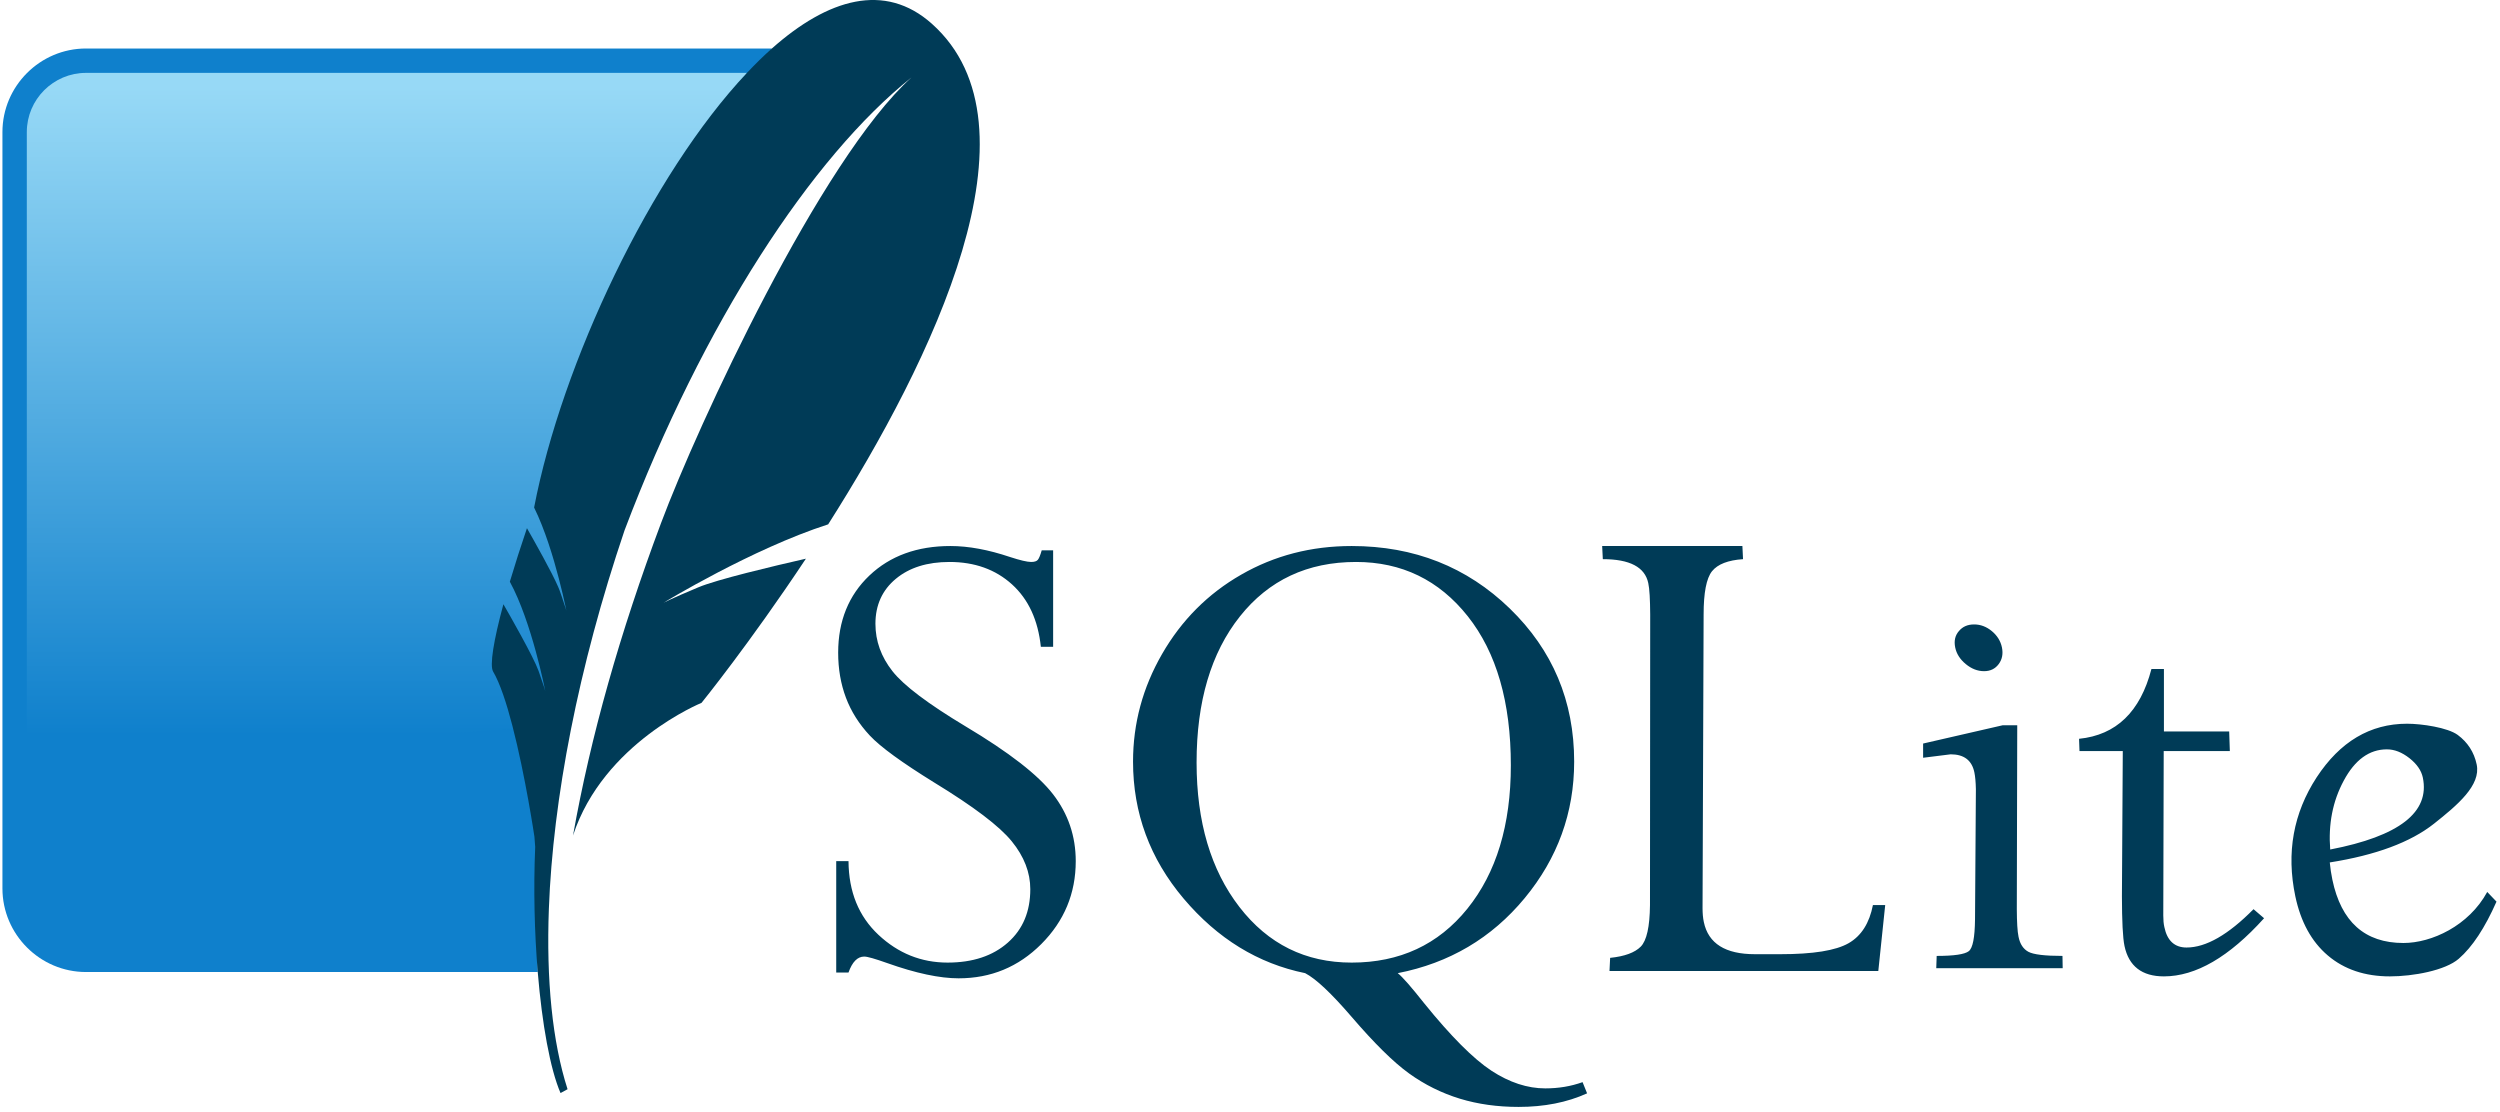
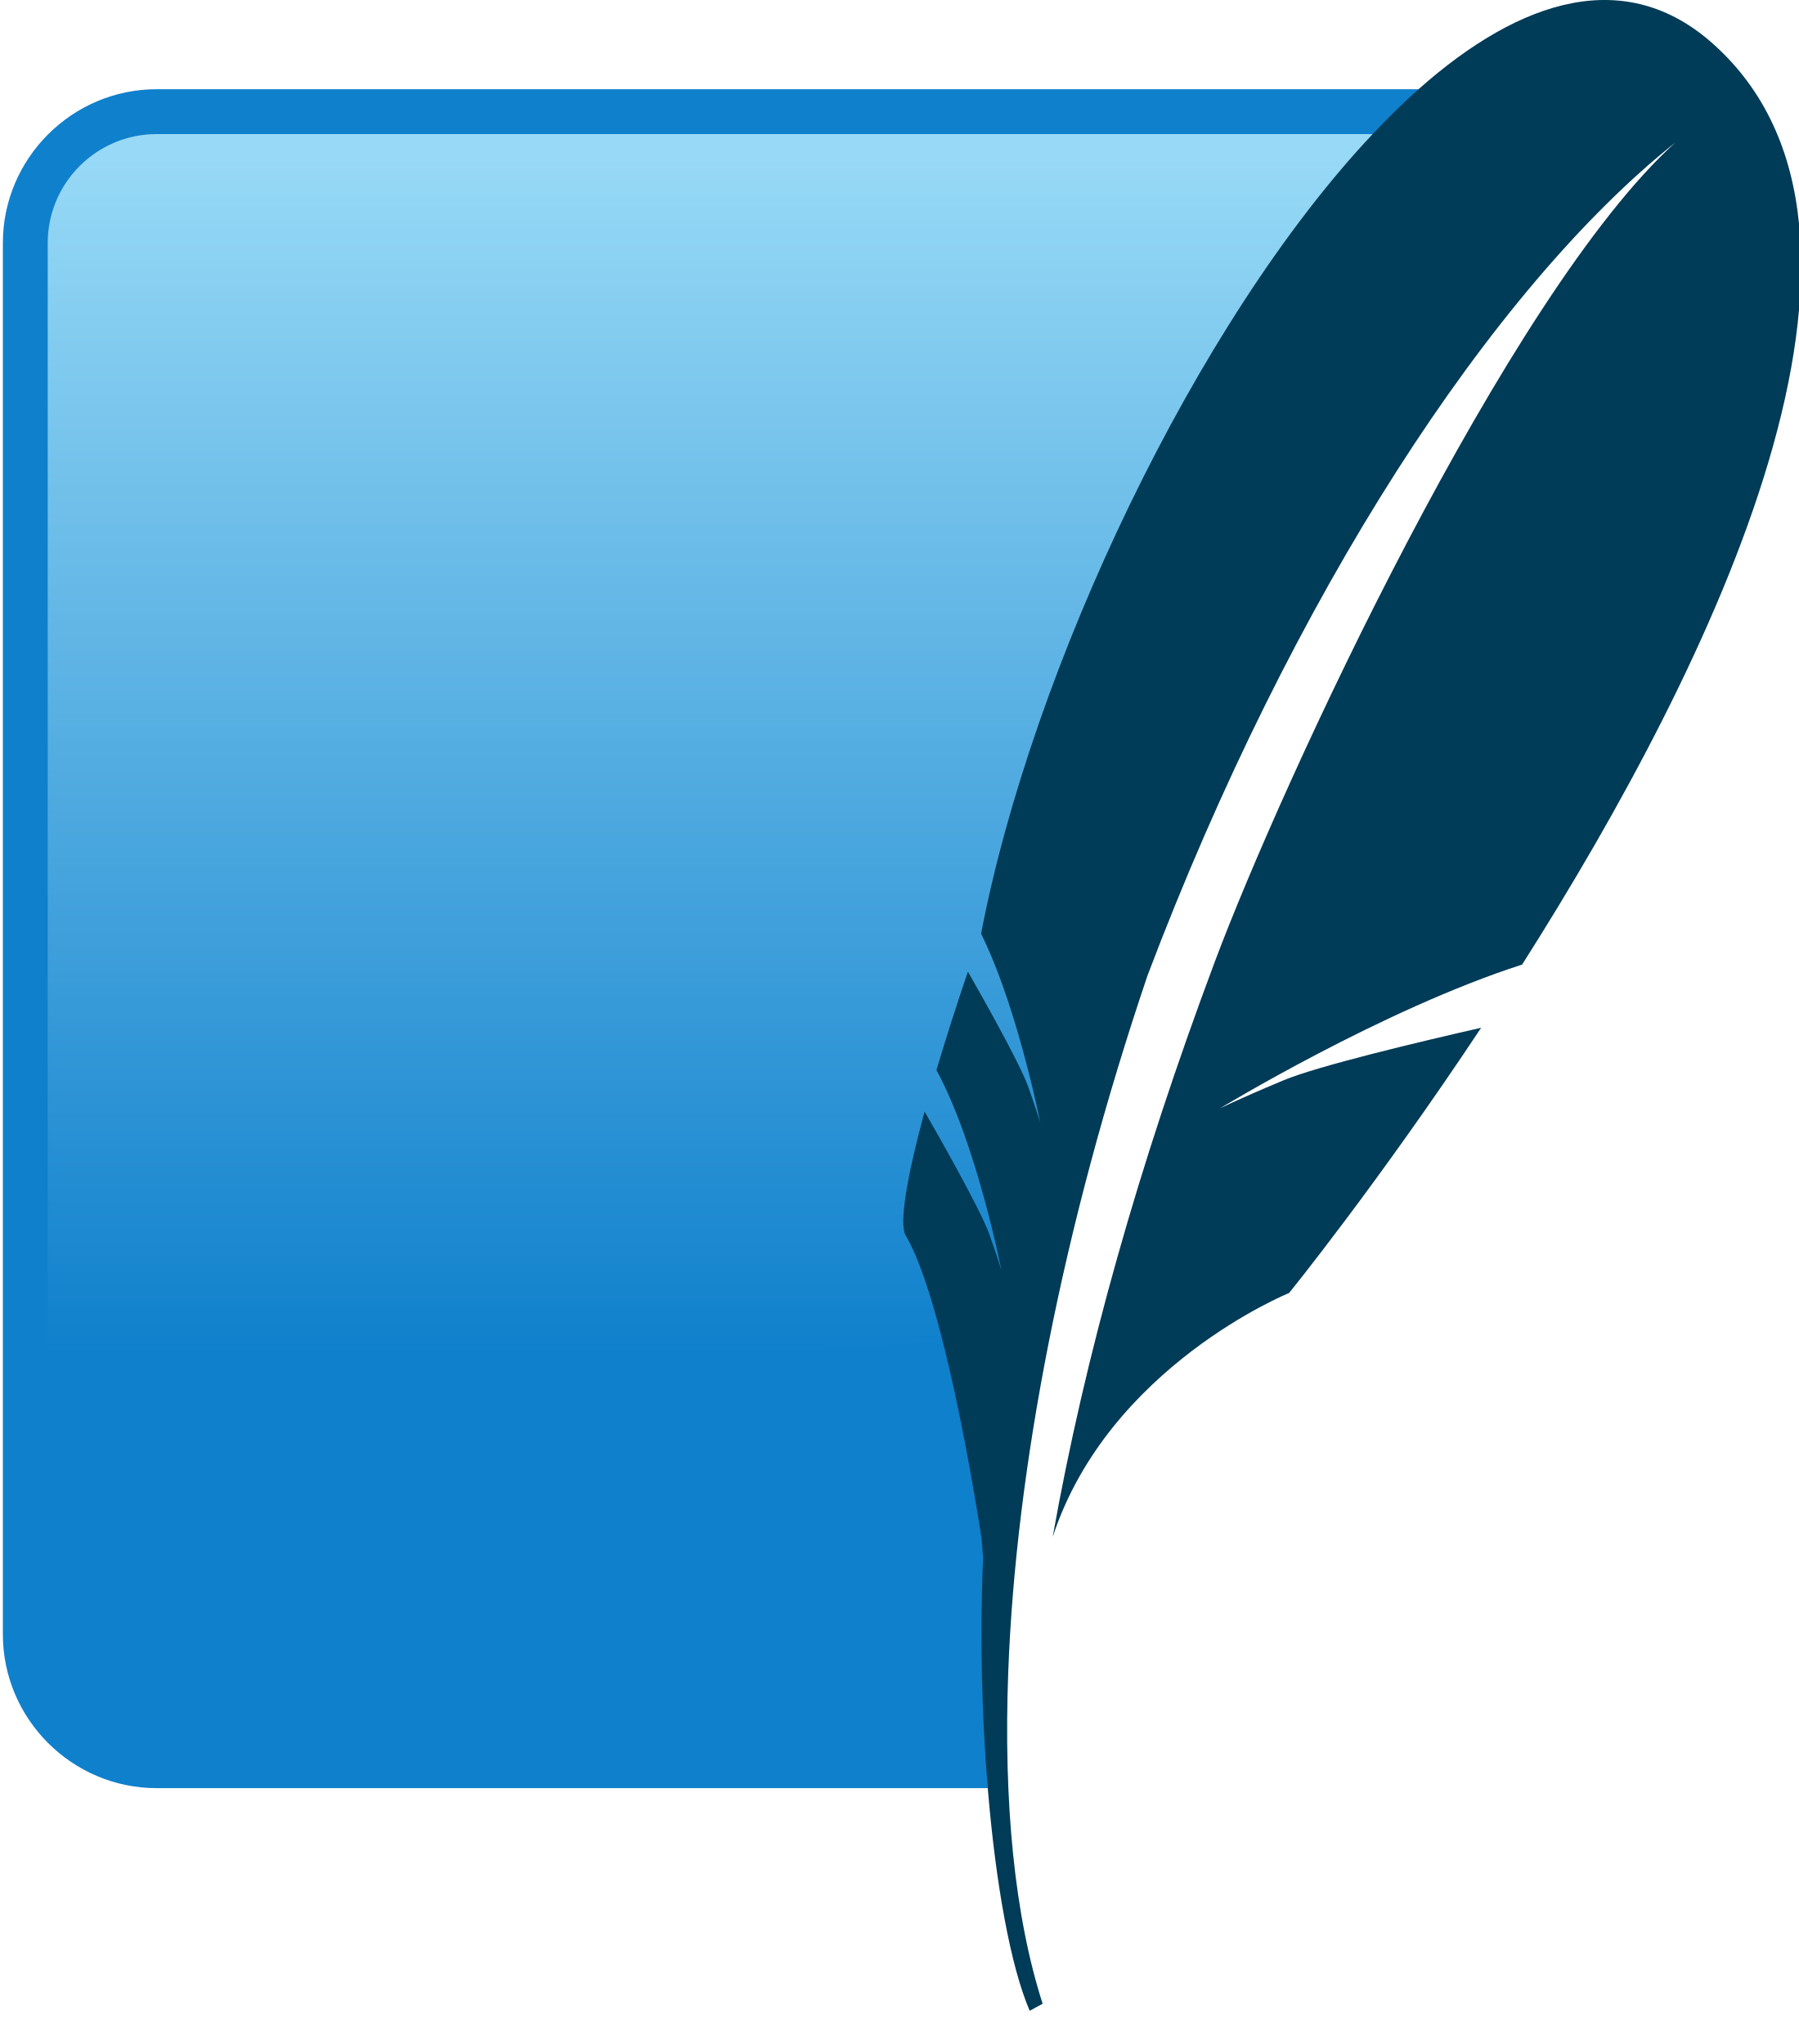
- <svg xmlns="http://www.w3.org/2000/svg" width="2.25em" height="1em" viewBox="0 0 512 228">
+ <svg xmlns="http://www.w3.org/2000/svg" width="0.88em" height="1em" viewBox="0 0 200 228">
  <defs>
    <linearGradient id="SVGBXOiidsw" x1="57.662%" x2="57.662%" y1="2.046%" y2="94.439%">
      <stop offset="0%" stop-color="#97d9f6" />
      <stop offset="92.024%" stop-color="#0f80cc" />
      <stop offset="100%" stop-color="#0f80cc" />
    </linearGradient>
  </defs>
-   <path fill="#003b57" d="M194.52 112.044c-6.821 0-12.368 2.02-16.62 6.055c-4.251 4.04-6.408 9.335-6.408 15.824c0 3.362.535 6.428 1.59 9.237c1.056 2.815 2.699 5.423 4.907 7.78s6.628 5.561 13.215 9.635c8.084 4.934 13.373 8.939 15.912 12.066c2.54 3.124 3.801 6.398 3.801 9.812c0 4.57-1.504 8.219-4.597 10.961c-3.097 2.744-7.24 4.11-12.375 4.11c-5.417 0-10.136-1.909-14.188-5.7c-4.052-3.798-6.098-8.821-6.144-15.117h-2.52v22.851h2.52c.77-2.164 1.834-3.27 3.227-3.27c.67 0 2.24.461 4.685 1.325c5.949 2.117 10.834 3.138 14.674 3.138c6.617 0 12.266-2.317 16.972-7.027c4.7-4.708 7.072-10.387 7.072-17.017c0-5.14-1.566-9.715-4.64-13.701c-3.075-3.992-9.054-8.635-17.99-13.967c-7.689-4.62-12.68-8.382-14.983-11.315c-2.307-2.929-3.492-6.169-3.492-9.724c0-3.845 1.413-6.934 4.199-9.238c2.786-2.305 6.437-3.447 11.006-3.447c5.14 0 9.426 1.526 12.817 4.597c3.388 3.076 5.347 7.339 5.923 12.817h2.52v-19.8h-2.343c-.287 1.009-.552 1.654-.796 1.944c-.237.288-.693.442-1.37.442c-.815 0-2.268-.343-4.332-1.017c-4.42-1.488-8.495-2.254-12.243-2.254m82.342 0c-8.311 0-15.857 1.96-22.674 5.879c-6.828 3.912-12.233 9.345-16.221 16.265S232 148.456 232 156.288c0 10.52 3.444 19.894 10.387 28.11c6.946 8.21 15.27 13.326 24.928 15.293c2.208 1.15 5.367 4.12 9.503 8.928c4.66 5.425 8.603 9.338 11.845 11.668a35.6 35.6 0 0 0 10.43 5.172c3.7 1.126 7.699 1.68 12.023 1.68c5.237 0 9.925-.911 14.055-2.785l-.928-2.299c-2.397.865-4.954 1.282-7.646 1.282c-3.655 0-7.348-1.205-11.05-3.624c-3.697-2.426-8.32-7.053-13.834-13.879c-2.592-3.27-4.381-5.334-5.393-6.143c10.568-2.064 19.257-7.185 26.034-15.382c6.774-8.192 10.165-17.542 10.165-28.022c0-12.442-4.427-22.9-13.215-31.425c-8.796-8.527-19.612-12.818-32.442-12.818m51.403 0l.133 2.696c5.533 0 8.633 1.63 9.326 4.906c.258 1.173.376 3.337.397 6.453l-.044 59.625q-.07 6.68-1.9 8.53c-1.222 1.225-3.287 1.993-6.276 2.298l-.133 2.697h55.16l1.415-13.525h-2.52c-.72 3.684-2.369 6.324-4.994 7.823c-2.633 1.51-7.288 2.254-14.011 2.254h-5.216c-6.05 0-9.55-2.187-10.475-6.586c-.19-.87-.256-1.803-.265-2.828l.22-60.288c0-4.446.561-7.425 1.725-8.884c1.175-1.453 3.295-2.266 6.364-2.475l-.132-2.696zm-50.52 3.27c9.375 0 17.028 3.693 22.94 11.139c5.91 7.449 8.84 17.658 8.84 30.586c0 12.25-2.972 22.058-8.928 29.436c-5.957 7.376-13.884 11.05-23.735 11.05c-9.464 0-17.139-3.789-23.028-11.403c-5.884-7.615-8.795-17.501-8.795-29.658c0-12.492 2.947-22.492 8.884-29.967c5.933-7.466 13.878-11.182 23.823-11.182m126.852 12.819c-1.346 0-2.371.454-3.138 1.37c-.785.912-1.026 2.017-.752 3.359c.265 1.302 1 2.442 2.166 3.403c1.16.96 2.411 1.459 3.757 1.459c1.301 0 2.293-.499 3.005-1.459c.713-.96.93-2.101.663-3.403c-.274-1.342-.983-2.447-2.077-3.36c-1.107-.915-2.323-1.37-3.624-1.37m36.375 9.149c-2.286 8.794-7.241 13.553-14.85 14.32l.088 2.52h8.884l-.177 29.79c.014 5.093.17 8.484.53 10.21c.876 4.131 3.574 6.232 8.089 6.232q9.8-.002 20.552-11.934l-2.165-1.856c-5.175 5.238-9.75 7.867-13.746 7.867c-2.456 0-3.978-1.412-4.553-4.199c-.157-.677-.22-1.468-.22-2.387l.088-33.723h13.569l-.133-4.023h-13.392v-12.817zm52.464 11.226c-7.59 0-13.763 3.685-18.563 11.006c-4.775 7.333-6.253 15.458-4.376 24.398c1.105 5.236 3.306 9.294 6.674 12.154c3.363 2.86 7.629 4.288 12.73 4.288c4.748 0 11.36-1.203 14.143-3.625c2.79-2.42 5.36-6.342 7.735-11.712l-1.9-1.99c-3.788 6.968-11.43 10.476-17.194 10.476c-7.924 0-12.777-4.348-14.586-12.995a32 32 0 0 1-.53-3.536c9.427-1.492 16.571-4.135 21.392-7.955c4.818-3.823 9.655-7.875 8.752-12.155c-.538-2.544-1.858-4.544-3.89-6.055c-2.058-1.511-7.4-2.299-10.387-2.299m-82.96.31l-16.354 3.757v2.917l5.657-.707c2.74 0 4.353 1.24 4.862 3.712c.171.827.28 1.99.31 3.448l-.178 26.74c-.045 3.7-.456 5.851-1.281 6.497q-1.25.972-6.586.973l-.088 2.519h25.944l-.044-2.52c-3.605 0-5.942-.284-6.983-.84c-1.024-.55-1.73-1.555-2.033-3.093c-.235-1.108-.338-3.018-.354-5.657l.089-37.746zm78.806 4.95c1.579 0 3.104.61 4.64 1.812c1.516 1.198 2.439 2.53 2.741 3.978c1.48 7.11-4.823 12.024-19.006 14.762c-.404-5.183.494-9.89 2.785-14.143c2.274-4.25 5.235-6.409 8.84-6.409" />
  <path fill="#0f80cc" d="M157.888 9.952H17.15C7.717 9.952 0 17.67 0 27.102V182.31c0 9.432 7.717 17.15 17.15 17.15h92.693c-1.052-46.122 14.698-135.63 48.045-189.508" />
  <path fill="url(#SVGBXOiidsw)" d="M152.775 14.955H17.15c-6.698 0-12.148 5.449-12.148 12.148v143.883c30.716-11.788 76.817-21.96 108.693-21.498c6.406-33.494 25.232-99.134 39.08-134.533" />
  <path fill="#003b57" d="M190.715 4.872c-9.639-8.595-21.31-5.143-32.827 5.08c-1.71 1.518-3.416 3.203-5.113 5.003c-19.704 20.903-37.994 59.62-43.676 89.19c2.214 4.489 3.943 10.217 5.081 14.593c.292 1.122.555 2.176.766 3.072c.5 2.122.769 3.497.769 3.497s-.177-.668-.902-2.77c-.138-.403-.292-.843-.474-1.361a16 16 0 0 0-.304-.752c-1.285-2.988-4.84-9.294-6.405-12.04a301 301 0 0 0-3.511 10.983c4.517 8.265 7.27 22.429 7.27 22.429s-.239-.918-1.374-4.122c-1.008-2.833-6.027-11.628-7.216-13.684c-2.034 7.509-2.842 12.578-2.113 13.812c1.415 2.391 2.762 6.518 3.946 11.081c2.673 10.28 4.53 22.796 4.53 22.796s.06.83.162 2.106c-.372 8.633-.149 17.584.52 25.674c.885 10.71 2.552 19.91 4.677 24.834l1.443-.786c-3.12-9.701-4.388-22.414-3.833-37.076c.84-22.41 5.997-49.437 15.526-77.606c16.1-42.523 38.436-76.641 58.879-92.935c-18.633 16.828-43.851 71.297-51.4 91.467c-8.453 22.588-14.443 43.784-18.053 64.092c6.229-19.039 26.368-27.222 26.368-27.222s9.877-12.182 21.42-29.586c-6.914 1.577-18.268 4.277-22.071 5.875c-5.61 2.353-7.121 3.156-7.121 3.156s18.17-11.066 33.76-16.076c21.44-33.768 44.799-81.74 21.276-102.724" />
</svg>
